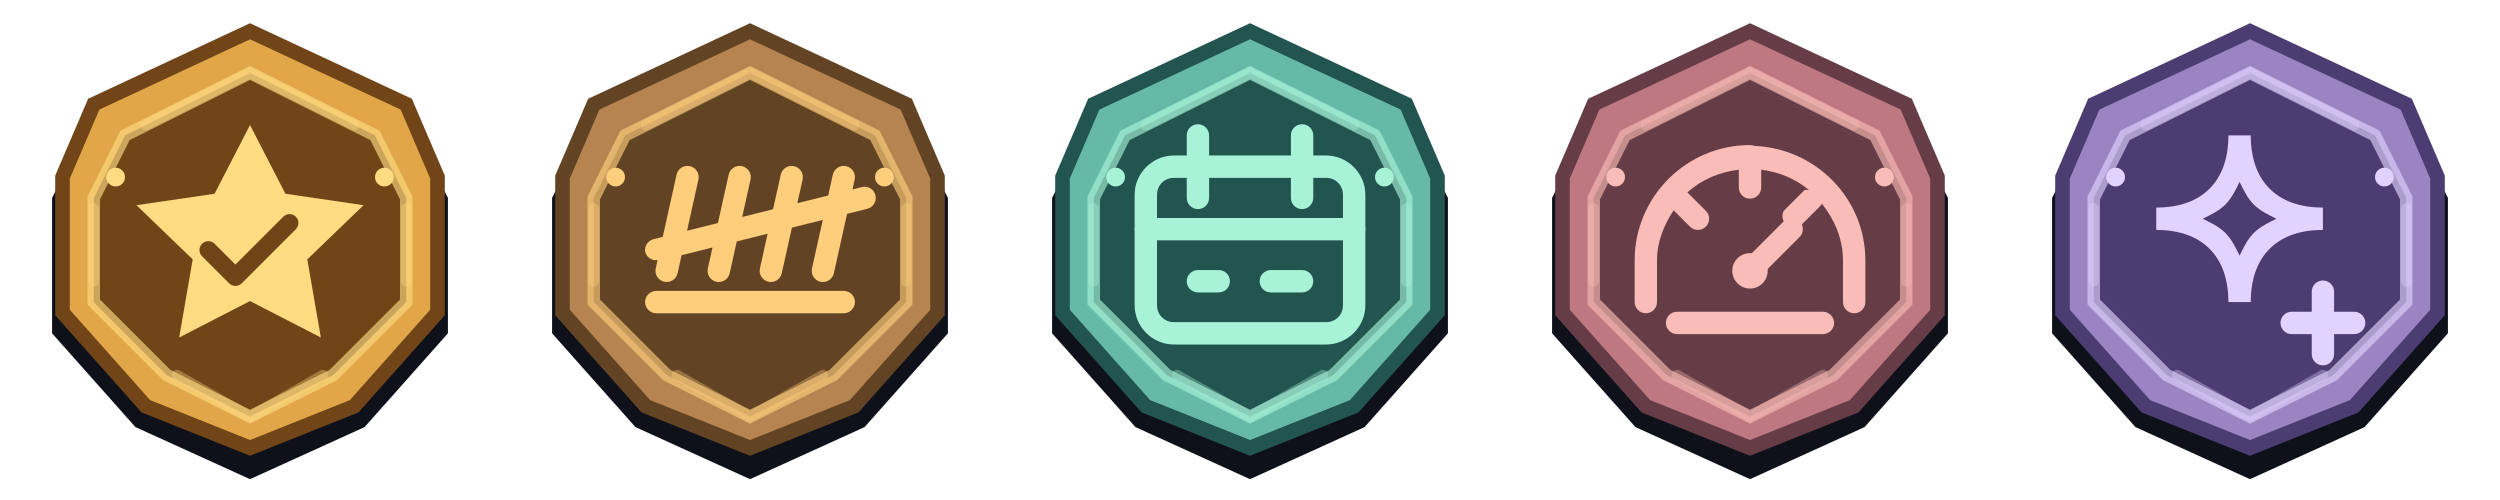
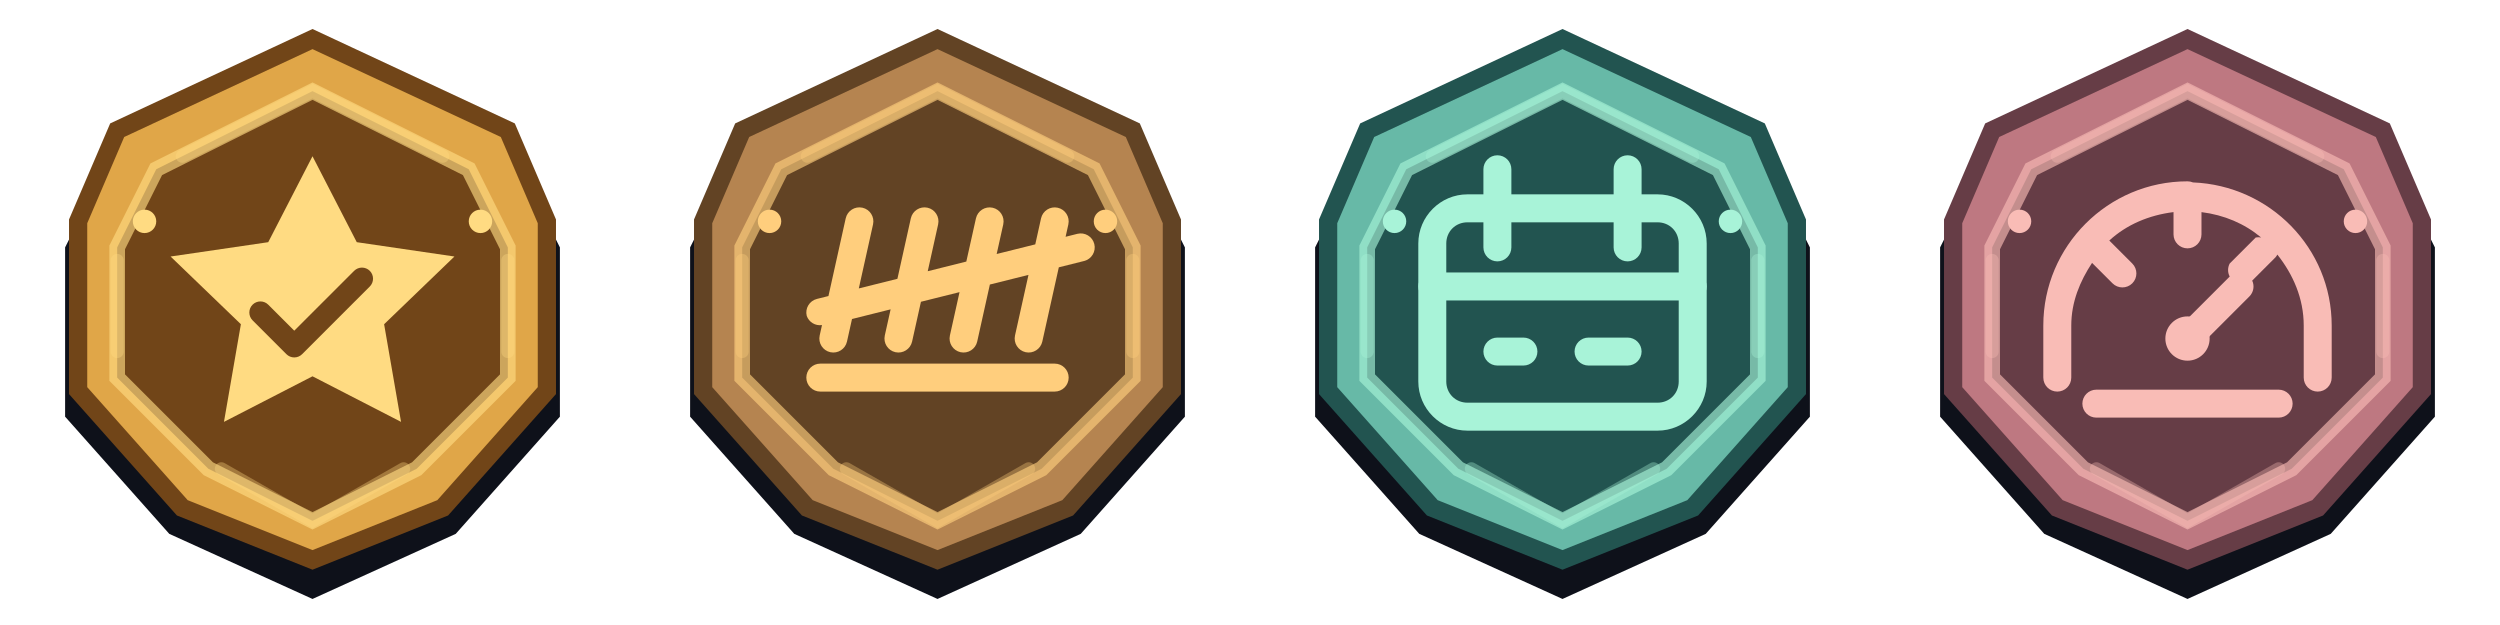
- <svg xmlns="http://www.w3.org/2000/svg" width="240" height="48" viewBox="0 0 240 48" version="1.1" id="svg26">
+ <svg xmlns="http://www.w3.org/2000/svg" width="192" height="48" viewBox="0 0 192 48" version="1.1" id="svg26">
  <defs id="defs26" />
  <g transform="translate(0,0)" id="g6">
    <g id="medal">
      <path d="M24 4 39 11 43 19v13L35 41 24 46 13 41 5 32V19l4-8Z" fill="#0e111a" id="path1" />
      <path d="M24 3 39 10 42 17v13l-8 9-10 4-10-4-8-9V17l3-7Z" fill="#e0a648" stroke="#714518" stroke-width="1.4" id="path2" />
      <path d="M24 7 36 13l3 6v10l-7 7-8 4-8-4-7-7V19l3-6Z" fill="#714518" stroke="#ffdb82" stroke-opacity=".64" stroke-width="1.2" id="path3" />
      <path d="M14 12 24 7l10 5M9 20v7m30-7v7m-22 9 7 4 7-4" fill="none" stroke="#ffdb82" stroke-opacity=".35" stroke-linecap="round" id="path4" />
      <circle cx="11.1" cy="17" r=".9" fill="#ffdb82" id="circle4" />
      <circle cx="36.9" cy="17" r=".9" fill="#ffdb82" id="circle5" />
      <g id="medal-glyph">
        <path d="m24 12 3.4 6.6 7.5 1.1-5.4 5.2 1.3 7.5-6.8-3.5-6.8 3.5 1.3-7.5-5.4-5.2 7.5-1.1Z" fill="#ffdb82" stroke="none" id="path5" />
        <path style="fill:#714518" d="m 27.199,20.799 -4.6,4.598 -1.998,-1.998 a 0.85,0.85 0 0 0 -1.203,0 0.85,0.85 0 0 0 0,1.203 l 2.6,2.6 a 0.85,0.85 0 0 0 1.203,0 l 5.199,-5.199 a 0.85,0.85 0 0 0 0,-1.203 0.85,0.85 0 0 0 -1.201,0 z" id="path6" />
      </g>
    </g>
  </g>
  <g transform="translate(48,0)" id="g11">
    <g id="clicks">
      <path d="M24 4 39 11 43 19v13L35 41 24 46 13 41 5 32V19l4-8Z" fill="#0e111a" id="path7" />
      <path d="M24 3 39 10 42 17v13l-8 9-10 4-10-4-8-9V17l3-7Z" fill="#b58450" stroke="#624324" stroke-width="1.4" id="path8" />
      <path d="M24 7 36 13l3 6v10l-7 7-8 4-8-4-7-7V19l3-6Z" fill="#624324" stroke="#ffce7d" stroke-opacity=".64" stroke-width="1.2" id="path9" />
      <path d="M14 12 24 7l10 5M9 20v7m30-7v7m-22 9 7 4 7-4" fill="none" stroke="#ffce7d" stroke-opacity=".35" stroke-linecap="round" id="path10" />
      <circle cx="11.1" cy="17" r=".9" fill="#ffce7d" id="circle10" />
      <circle cx="36.9" cy="17" r=".9" fill="#ffce7d" id="circle11" />
      <g id="clicks-glyph">
        <path style="fill:#ffce7d" d="m 18.232,15.951 a 1.075,1.075 0 0 0 -1.281,0.816 l -1.326,5.969 -0.885,0.221 a 1.075,1.075 0 0 0 -0.783,1.303 1.075,1.075 0 0 0 1.172,0.705 l -0.178,0.803 a 1.075,1.075 0 0 0 0.816,1.281 1.075,1.075 0 0 0 1.281,-0.816 L 17.434,24.5 l 2.965,-0.742 -0.447,2.01 a 1.075,1.075 0 0 0 0.816,1.281 1.075,1.075 0 0 0 1.281,-0.816 l 0.68,-3.057 2.963,-0.74 -0.74,3.332 a 1.075,1.075 0 0 0 0.816,1.281 1.075,1.075 0 0 0 1.281,-0.816 l 0.973,-4.381 2.965,-0.74 -1.035,4.656 a 1.075,1.075 0 0 0 0.816,1.281 1.075,1.075 0 0 0 1.281,-0.816 l 1.268,-5.703 1.943,-0.486 a 1.075,1.075 0 0 0 0.783,-1.303 1.075,1.075 0 0 0 -1.303,-0.783 l -0.902,0.227 0.211,-0.951 a 1.075,1.075 0 0 0 -0.816,-1.281 1.075,1.075 0 0 0 -1.281,0.816 l -0.443,1.998 -2.965,0.74 0.506,-2.273 a 1.075,1.075 0 0 0 -0.816,-1.281 1.075,1.075 0 0 0 -1.281,0.816 L 26.213,20.088 23.25,20.83 24.049,17.232 a 1.075,1.075 0 0 0 -0.816,-1.281 1.075,1.075 0 0 0 -1.281,0.816 l -1.031,4.645 -2.965,0.74 1.094,-4.92 a 1.075,1.075 0 0 0 -0.816,-1.281 z M 15,27.926 A 1.075,1.075 0 0 0 13.926,29 1.075,1.075 0 0 0 15,30.074 H 33 A 1.075,1.075 0 0 0 34.074,29 1.075,1.075 0 0 0 33,27.926 Z" id="path11" />
      </g>
    </g>
  </g>
  <g transform="translate(96,0)" id="g16">
    <g id="calendar">
      <path d="M24 4 39 11 43 19v13L35 41 24 46 13 41 5 32V19l4-8Z" fill="#0e111a" id="path12" />
      <path d="M24 3 39 10 42 17v13l-8 9-10 4-10-4-8-9V17l3-7Z" fill="#67b9a7" stroke="#225450" stroke-width="1.4" id="path13" />
      <path d="M24 7 36 13l3 6v10l-7 7-8 4-8-4-7-7V19l3-6Z" fill="#225450" stroke="#a8f3d8" stroke-opacity=".64" stroke-width="1.2" id="path14" />
      <path d="M14 12 24 7l10 5M9 20v7m30-7v7m-22 9 7 4 7-4" fill="none" stroke="#a8f3d8" stroke-opacity=".35" stroke-linecap="round" id="path15" />
      <circle cx="11.1" cy="17" r=".9" fill="#a8f3d8" id="circle15" />
      <circle cx="36.9" cy="17" r=".9" fill="#a8f3d8" id="circle16" />
      <g id="calendar-glyph">
        <path style="fill:#a8f3d8" d="m 16.699,14.926 c -2.073,0 -3.773,1.701 -3.773,3.773 v 10.602 c 0,2.073 1.701,3.773 3.773,3.773 h 14.602 c 2.073,0 3.773,-1.701 3.773,-3.773 V 18.699 c 0,-2.073 -1.701,-3.773 -3.773,-3.773 z m 0,2.148 h 14.602 c 0.919,0 1.625,0.706 1.625,1.625 v 10.602 c 0,0.919 -0.706,1.625 -1.625,1.625 H 16.699 c -0.919,0 -1.625,-0.706 -1.625,-1.625 V 18.699 c 0,-0.919 0.706,-1.625 1.625,-1.625 z" id="rect16" />
        <path style="fill:#a8f3d8" d="M 19,11.926 A 1.075,1.075 0 0 0 17.926,13 v 6 A 1.075,1.075 0 0 0 19,20.074 1.075,1.075 0 0 0 20.074,19 V 13 A 1.075,1.075 0 0 0 19,11.926 Z m 10,0 A 1.075,1.075 0 0 0 27.926,13 v 6 A 1.075,1.075 0 0 0 29,20.074 1.075,1.075 0 0 0 30.074,19 V 13 A 1.075,1.075 0 0 0 29,11.926 Z m -15,9 A 1.075,1.075 0 0 0 12.926,22 1.075,1.075 0 0 0 14,23.074 H 34 A 1.075,1.075 0 0 0 35.074,22 1.075,1.075 0 0 0 34,20.926 Z m 5,5 A 1.075,1.075 0 0 0 17.926,27 1.075,1.075 0 0 0 19,28.074 h 2 A 1.075,1.075 0 0 0 22.074,27 1.075,1.075 0 0 0 21,25.926 Z m 7,0 A 1.075,1.075 0 0 0 24.926,27 1.075,1.075 0 0 0 26,28.074 h 3 A 1.075,1.075 0 0 0 30.074,27 1.075,1.075 0 0 0 29,25.926 Z" id="path16" />
      </g>
    </g>
  </g>
  <g transform="translate(144,0)" id="g22">
    <g id="pace">
      <path d="M24 4 39 11 43 19v13L35 41 24 46 13 41 5 32V19l4-8Z" fill="#0e111a" id="path17" />
      <path d="M24 3 39 10 42 17v13l-8 9-10 4-10-4-8-9V17l3-7Z" fill="#be7881" stroke="#663d46" stroke-width="1.4" id="path18" />
      <path d="M24 7 36 13l3 6v10l-7 7-8 4-8-4-7-7V19l3-6Z" fill="#663d46" stroke="#f9bcb6" stroke-opacity=".64" stroke-width="1.2" id="path19" />
      <path d="M14 12 24 7l10 5M9 20v7m30-7v7m-22 9 7 4 7-4" fill="none" stroke="#f9bcb6" stroke-opacity=".35" stroke-linecap="round" id="path20" />
      <circle cx="11.1" cy="17" r=".9" fill="#f9bcb6" id="circle20" />
      <circle cx="36.9" cy="17" r=".9" fill="#f9bcb6" id="circle21" />
      <g id="pace-glyph">
        <path style="fill:#f9bcb6" d="m 24,13.926 c -6.104,0 -11.074,4.97 -11.074,11.074 v 4 A 1.075,1.075 0 0 0 14,30.074 1.075,1.075 0 0 0 15.074,29 v -4 c 0,-1.815 0.671,-3.404 1.596,-4.811 l 1.57,1.57 a 1.075,1.075 0 0 0 1.52,0 1.075,1.075 0 0 0 0,-1.52 l -1.766,-1.766 c 1.329,-1.222 3.043,-1.948 4.932,-2.184 V 18 A 1.075,1.075 0 0 0 24,19.074 1.075,1.075 0 0 0 25.074,18 v -1.709 c 1.742,0.218 3.304,0.881 4.582,1.949 a 1.075,1.075 0 0 0 -0.416,0 l -2,2 a 1.075,1.075 0 0 0 0,1 l -4,4 a 1.075,1.075 0 0 0 0,1.52 1.075,1.075 0 0 0 1.52,0 l 4,-4 a 1.075,1.075 0 0 0 0.209,-1.209 l 1.791,-1.791 a 1.075,1.075 0 0 0 0.141,-0.209 c 1.199,1.519 2.025,3.356 2.025,5.449 v 4 A 1.075,1.075 0 0 0 34,30.074 1.075,1.075 0 0 0 35.074,29 v -4 c 0,-5.955 -4.755,-10.756 -10.654,-10.99 A 1.075,1.075 0 0 0 24,13.926 Z m -7,16 A 1.075,1.075 0 0 0 15.926,31 1.075,1.075 0 0 0 17,32.074 H 31 A 1.075,1.075 0 0 0 32.074,31 1.075,1.075 0 0 0 31,29.926 Z" id="path21" />
        <circle cx="24" cy="26" r="1.7" fill="#f9bcb6" stroke="none" id="circle22" />
      </g>
    </g>
  </g>
-   <g transform="translate(192,0)" id="g26">
-     <g id="discovery">
-       <path d="M24 4 39 11 43 19v13L35 41 24 46 13 41 5 32V19l4-8Z" fill="#0e111a" id="path22" />
-       <path d="M24 3 39 10 42 17v13l-8 9-10 4-10-4-8-9V17l3-7Z" fill="#9a84c2" stroke="#4b3c72" stroke-width="1.4" id="path23" />
-       <path d="M24 7 36 13l3 6v10l-7 7-8 4-8-4-7-7V19l3-6Z" fill="#4b3c72" stroke="#e1d2ff" stroke-opacity=".64" stroke-width="1.2" id="path24" />
-       <path d="M14 12 24 7l10 5M9 20v7m30-7v7m-22 9 7 4 7-4" fill="none" stroke="#e1d2ff" stroke-opacity=".35" stroke-linecap="round" id="path25" />
-       <circle cx="11.1" cy="17" r=".9" fill="#e1d2ff" id="circle25" />
-       <circle cx="36.9" cy="17" r=".9" fill="#e1d2ff" id="circle26" />
-       <g id="discovery-glyph">
-         <path style="fill:#e1d2ff" d="m 21.926,13 c 0,2.285 -0.666,3.971 -1.811,5.115 C 18.971,19.26 17.285,19.926 15,19.926 v 2.148 c 2.285,0 3.971,0.666 5.115,1.811 C 21.26,25.029 21.926,26.715 21.926,29 h 2.148 c 0,-2.285 0.666,-3.971 1.811,-5.115 C 27.029,22.74 28.715,22.074 31,22.074 v -2.148 c -2.285,0 -3.971,-0.666 -5.115,-1.811 C 24.74,16.971 24.074,15.285 24.074,13 Z M 23,17.461 c 0.382,0.784 0.764,1.572 1.365,2.174 0.602,0.602 1.389,0.984 2.174,1.365 -0.784,0.382 -1.572,0.764 -2.174,1.365 C 23.764,22.967 23.382,23.755 23,24.539 22.618,23.755 22.236,22.967 21.635,22.365 21.033,21.764 20.245,21.382 19.461,21 20.245,20.618 21.033,20.236 21.635,19.635 22.236,19.033 22.618,18.245 23,17.461 Z m 8,9.465 A 1.075,1.075 0 0 0 29.926,28 v 1.926 H 28 A 1.075,1.075 0 0 0 26.926,31 1.075,1.075 0 0 0 28,32.074 h 1.926 V 34 A 1.075,1.075 0 0 0 31,35.074 1.075,1.075 0 0 0 32.074,34 V 32.074 H 34 A 1.075,1.075 0 0 0 35.074,31 1.075,1.075 0 0 0 34,29.926 H 32.074 V 28 A 1.075,1.075 0 0 0 31,26.926 Z" id="path26" />
-       </g>
-     </g>
-   </g>
</svg>
